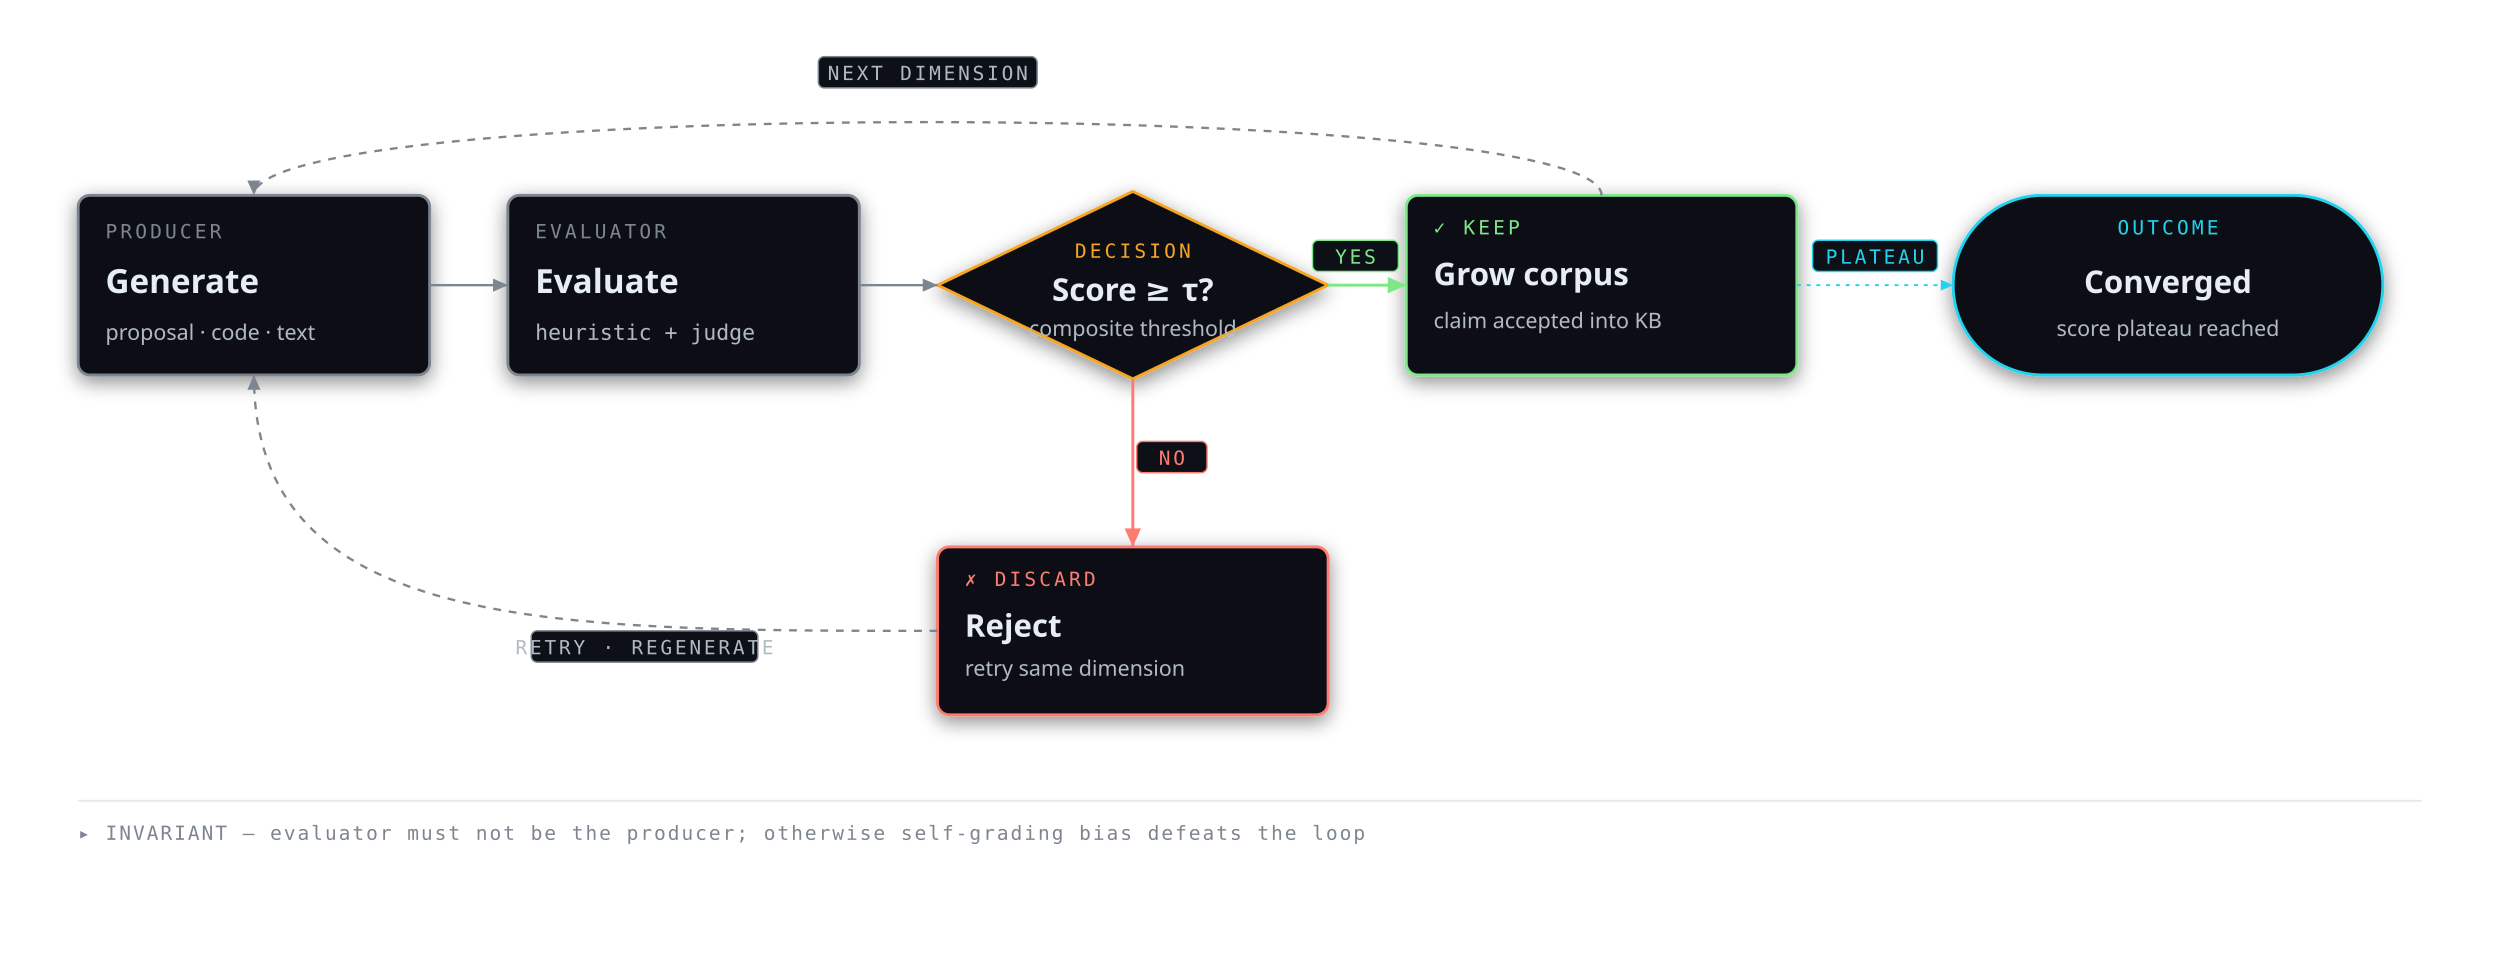
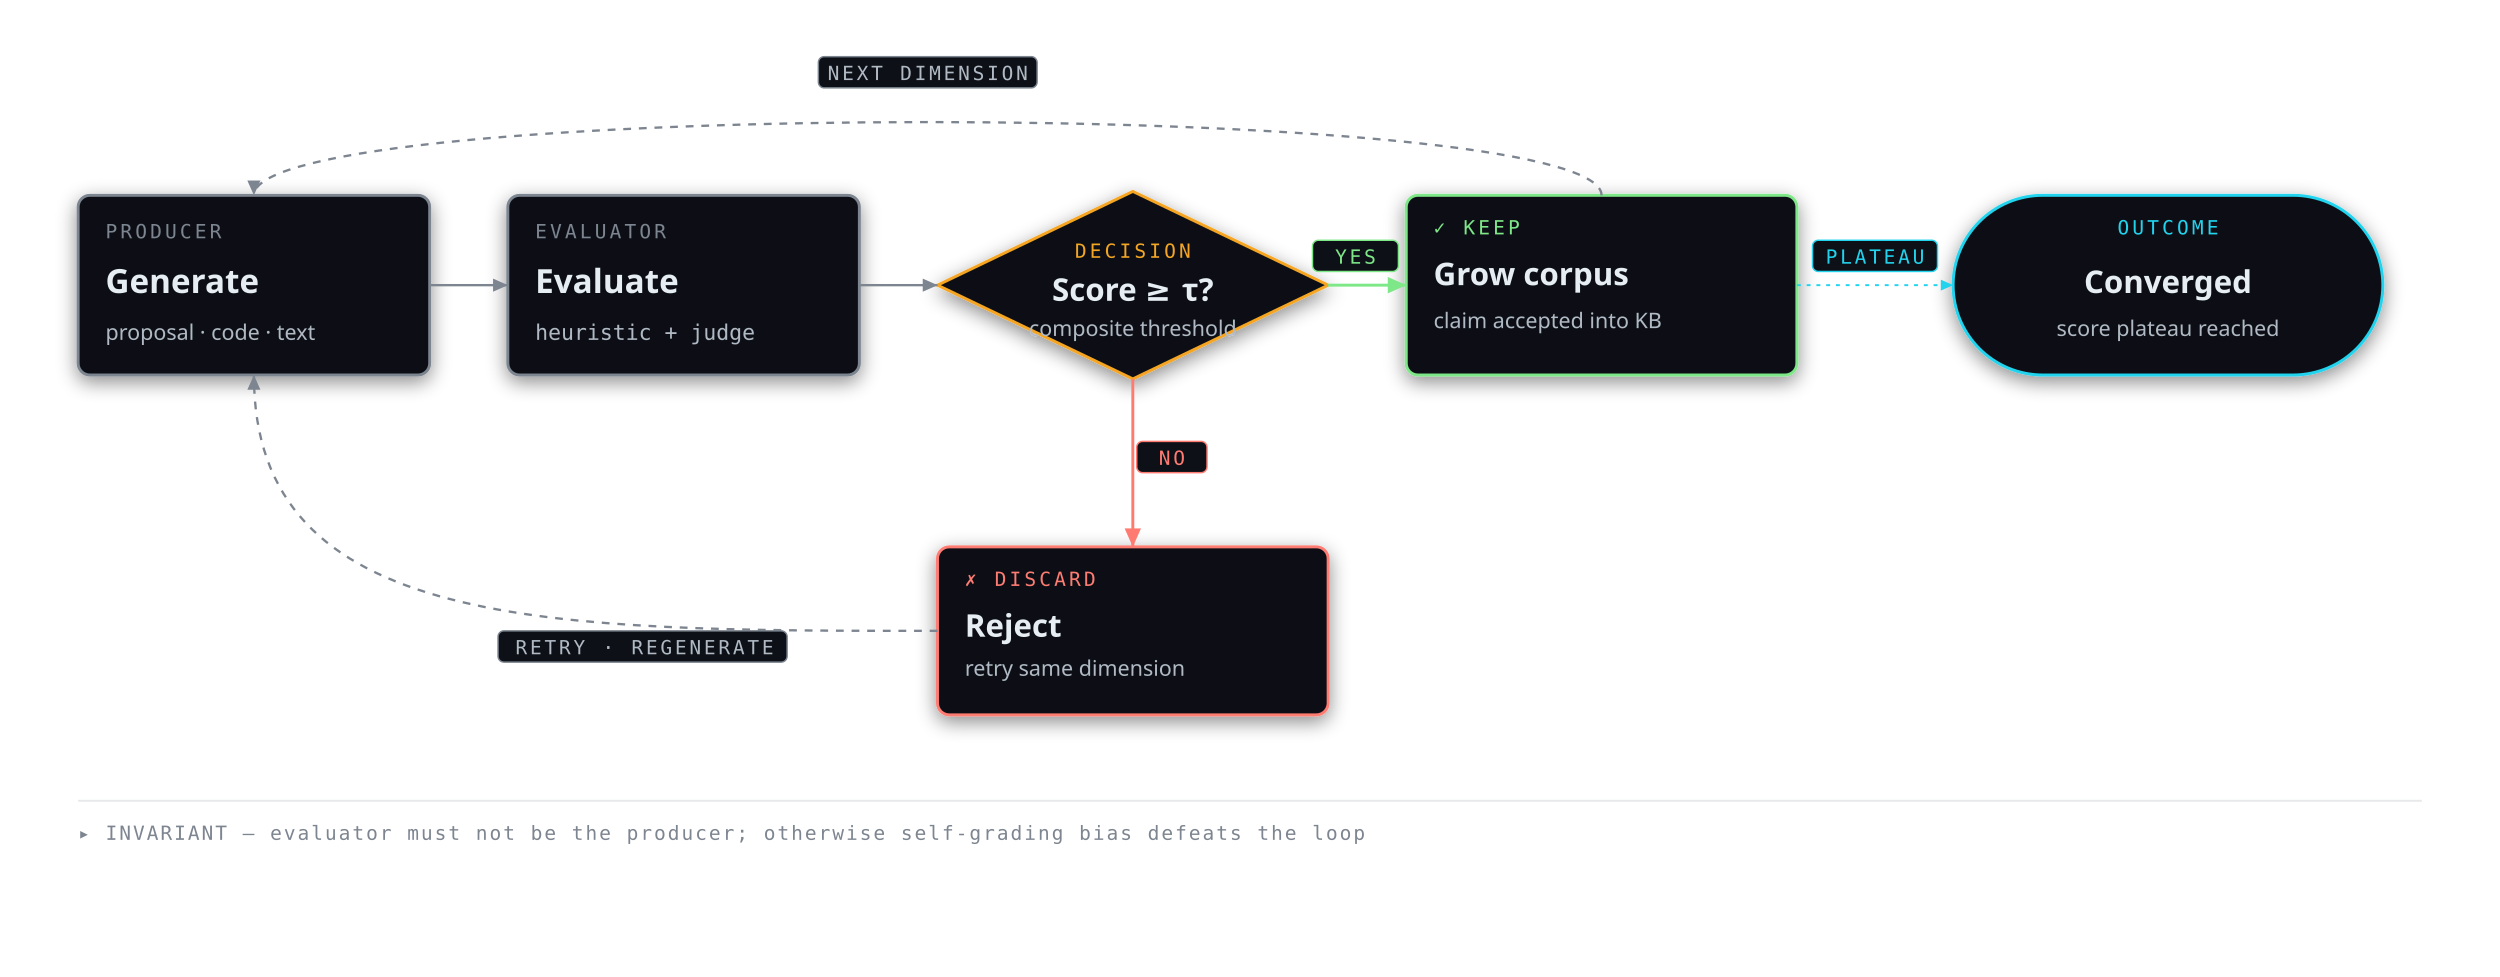
<svg xmlns="http://www.w3.org/2000/svg" viewBox="0 0 1280 500" font-family="Geist, system-ui, sans-serif" font-size="13" fill="none">
  <defs>
    <marker id="ah-mute" viewBox="0 0 10 10" refX="9" refY="5" markerWidth="7" markerHeight="7" orient="auto-start-reverse">
      <path d="M0,1 L9,5 L0,9 z" fill="#7d8590" />
    </marker>
    <marker id="ah-cyan" viewBox="0 0 10 10" refX="9" refY="5" markerWidth="7" markerHeight="7" orient="auto-start-reverse">
      <path d="M0,1 L9,5 L0,9 z" fill="#22d3ee" />
    </marker>
    <marker id="ah-green" viewBox="0 0 10 10" refX="9" refY="5" markerWidth="7" markerHeight="7" orient="auto-start-reverse">
      <path d="M0,1 L9,5 L0,9 z" fill="#7ee787" />
    </marker>
    <marker id="ah-warn" viewBox="0 0 10 10" refX="9" refY="5" markerWidth="7" markerHeight="7" orient="auto-start-reverse">
      <path d="M0,1 L9,5 L0,9 z" fill="#ff7b72" />
    </marker>
    <filter id="node-shadow" x="-20%" y="-20%" width="140%" height="140%">
      <feDropShadow dx="0" dy="3" stdDeviation="5" flood-color="#000" flood-opacity="0.45" />
    </filter>
  </defs>
  <g transform="translate(40 100)" filter="url(#node-shadow)">
    <rect width="180" height="92" rx="6" fill="#0d1117" stroke="#7d8590" stroke-width="1.5" />
    <text x="14" y="22" font-family="JetBrains Mono, monospace" font-size="10" fill="#7d8590" letter-spacing="1.6">PRODUCER</text>
    <text x="14" y="50" font-size="17" font-weight="600" fill="#e6edf3">Generate</text>
    <text x="14" y="74" font-size="11" fill="#b1bac4">proposal · code · text</text>
  </g>
  <g transform="translate(260 100)" filter="url(#node-shadow)">
    <rect width="180" height="92" rx="6" fill="#0d1117" stroke="#7d8590" stroke-width="1.5" />
    <text x="14" y="22" font-family="JetBrains Mono, monospace" font-size="10" fill="#7d8590" letter-spacing="1.6">EVALUATOR</text>
    <text x="14" y="50" font-size="17" font-weight="600" fill="#e6edf3">Evaluate</text>
    <text x="14" y="74" font-family="JetBrains Mono, monospace" font-size="11" fill="#b1bac4">heuristic + judge</text>
  </g>
  <g transform="translate(480 98)" filter="url(#node-shadow)">
    <polygon points="100,0 200,48 100,96 0,48" fill="#0d1117" stroke="#f5a524" stroke-width="1.5" />
    <text x="100" y="34" font-family="JetBrains Mono, monospace" font-size="10" fill="#f5a524" text-anchor="middle" letter-spacing="1.6">DECISION</text>
    <text x="100" y="56" font-size="16" font-weight="600" fill="#e6edf3" text-anchor="middle">Score ≥ τ?</text>
    <text x="100" y="74" font-size="11" fill="#b1bac4" text-anchor="middle">composite threshold</text>
  </g>
  <g transform="translate(720 100)" filter="url(#node-shadow)">
    <rect width="200" height="92" rx="6" fill="#0d1117" stroke="#7ee787" stroke-width="1.5" />
    <text x="14" y="20" font-family="JetBrains Mono, monospace" font-size="10" fill="#7ee787" letter-spacing="1.6">✓ KEEP</text>
    <text x="14" y="46" font-size="16" font-weight="600" fill="#e6edf3">Grow corpus</text>
    <text x="14" y="68" font-size="11" fill="#b1bac4">claim accepted into KB</text>
  </g>
  <g transform="translate(1000 100)" filter="url(#node-shadow)">
    <rect width="220" height="92" rx="46" fill="#0d1117" stroke="#22d3ee" stroke-width="1.5" />
    <text x="110" y="20" font-family="JetBrains Mono, monospace" font-size="10" fill="#22d3ee" text-anchor="middle" letter-spacing="1.6">OUTCOME</text>
    <text x="110" y="50" font-size="16" font-weight="600" fill="#e6edf3" text-anchor="middle">Converged</text>
    <text x="110" y="72" font-size="11" fill="#b1bac4" text-anchor="middle">score plateau reached</text>
  </g>
  <g transform="translate(480 280)" filter="url(#node-shadow)">
    <rect width="200" height="86" rx="6" fill="#0d1117" stroke="#ff7b72" stroke-width="1.5" />
    <text x="14" y="20" font-family="JetBrains Mono, monospace" font-size="10" fill="#ff7b72" letter-spacing="1.6">✗ DISCARD</text>
    <text x="14" y="46" font-size="16" font-weight="600" fill="#e6edf3">Reject</text>
    <text x="14" y="66" font-size="11" fill="#b1bac4">retry same dimension</text>
  </g>
  <g stroke="#7d8590" stroke-width="1.2" fill="none">
    <path d="M 220 146 L 260 146" marker-end="url(#ah-mute)" />
    <path d="M 440 146 L 480 146" marker-end="url(#ah-mute)" />
  </g>
  <path stroke="#7ee787" stroke-width="1.5" fill="none" d="M 680 146 L 720 146" marker-end="url(#ah-green)" />
  <g transform="translate(694 132)">
    <rect x="-22" y="-9" width="44" height="16" rx="3" fill="#0d1117" stroke="#7ee787" stroke-width="0.75" />
    <text x="0" y="3" font-family="JetBrains Mono, monospace" font-size="10" fill="#7ee787" text-anchor="middle" letter-spacing="1.4">YES</text>
  </g>
  <path stroke="#22d3ee" stroke-width="1" stroke-dasharray="2 3" fill="none" d="M 920 146 L 1000 146" marker-end="url(#ah-cyan)" />
  <g transform="translate(960 132)">
    <rect x="-32" y="-9" width="64" height="16" rx="3" fill="#0d1117" stroke="#22d3ee" stroke-width="0.75" />
    <text x="0" y="3" font-family="JetBrains Mono, monospace" font-size="10" fill="#22d3ee" text-anchor="middle" letter-spacing="1.4">PLATEAU</text>
  </g>
  <path stroke="#ff7b72" stroke-width="1.5" fill="none" d="M 580 194 L 580 280" marker-end="url(#ah-warn)" />
  <g transform="translate(600 235)">
    <rect x="-18" y="-9" width="36" height="16" rx="3" fill="#0d1117" stroke="#ff7b72" stroke-width="0.75" />
    <text x="0" y="3" font-family="JetBrains Mono, monospace" font-size="10" fill="#ff7b72" text-anchor="middle" letter-spacing="1.4">NO</text>
  </g>
  <path stroke="#7d8590" stroke-width="1.2" stroke-dasharray="4 4" fill="none" d="M 480 323 C 280 323, 130 323, 130 192" marker-end="url(#ah-mute)" />
  <g transform="translate(330 332)">
-     <rect x="-58" y="-9" width="116" height="16" rx="3" fill="#0d1117" stroke="#7d8590" stroke-width="0.75" />
+     <rect x="-75" y="-9" width="148" height="16" rx="3" fill="#0d1117" stroke="#7d8590" stroke-width="0.75" />
    <text x="0" y="3" font-family="JetBrains Mono, monospace" font-size="10" fill="#b1bac4" text-anchor="middle" letter-spacing="1.4">RETRY · REGENERATE</text>
  </g>
  <path stroke="#7d8590" stroke-width="1.2" stroke-dasharray="4 4" fill="none" d="M 820 100 C 820 50, 130 50, 130 100" marker-end="url(#ah-mute)" />
  <g transform="translate(475 38)">
    <rect x="-56" y="-9" width="112" height="16" rx="3" fill="#0d1117" stroke="#7d8590" stroke-width="0.75" />
    <text x="0" y="3" font-family="JetBrains Mono, monospace" font-size="10" fill="#b1bac4" text-anchor="middle" letter-spacing="1.4">NEXT DIMENSION</text>
  </g>
  <g transform="translate(40 410)" font-family="JetBrains Mono, monospace" font-size="10" fill="#7d8590" letter-spacing="1">
    <line x1="0" y1="0" x2="1200" y2="0" stroke="#7d8590" stroke-opacity="0.18" />
    <text x="0" y="20">▸ INVARIANT — evaluator must not be the producer; otherwise self-grading bias defeats the loop</text>
  </g>
</svg>
